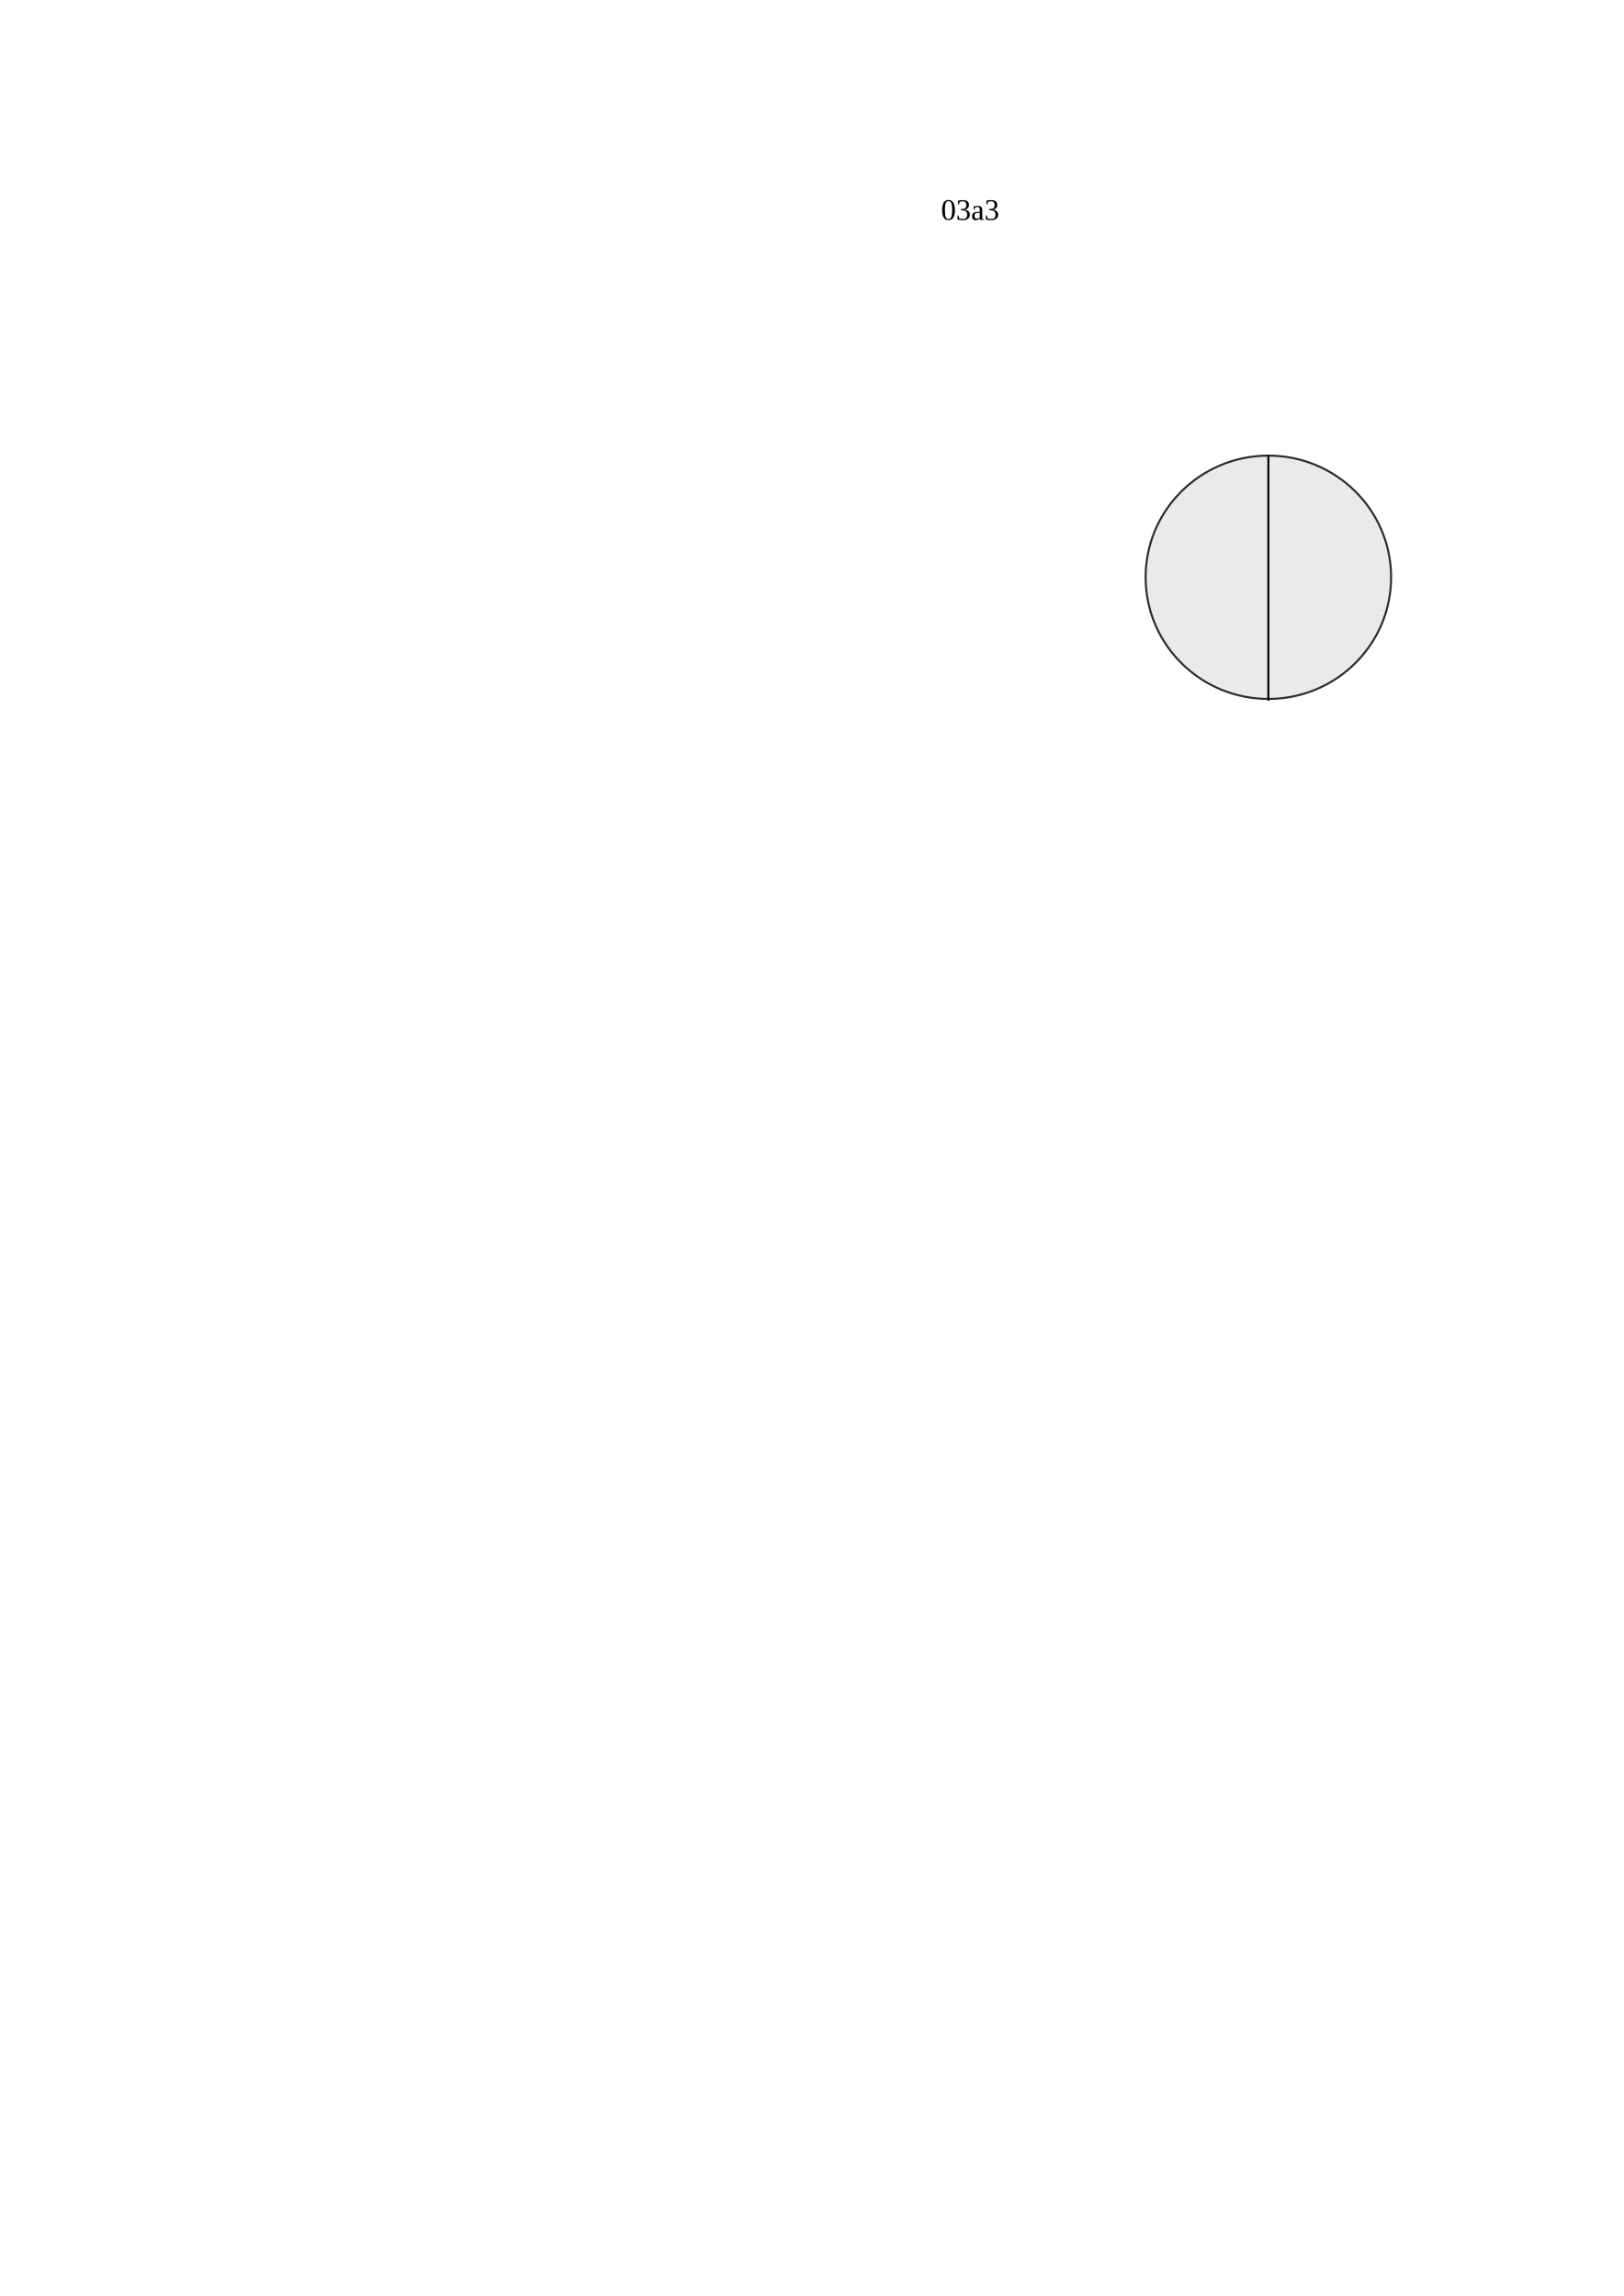
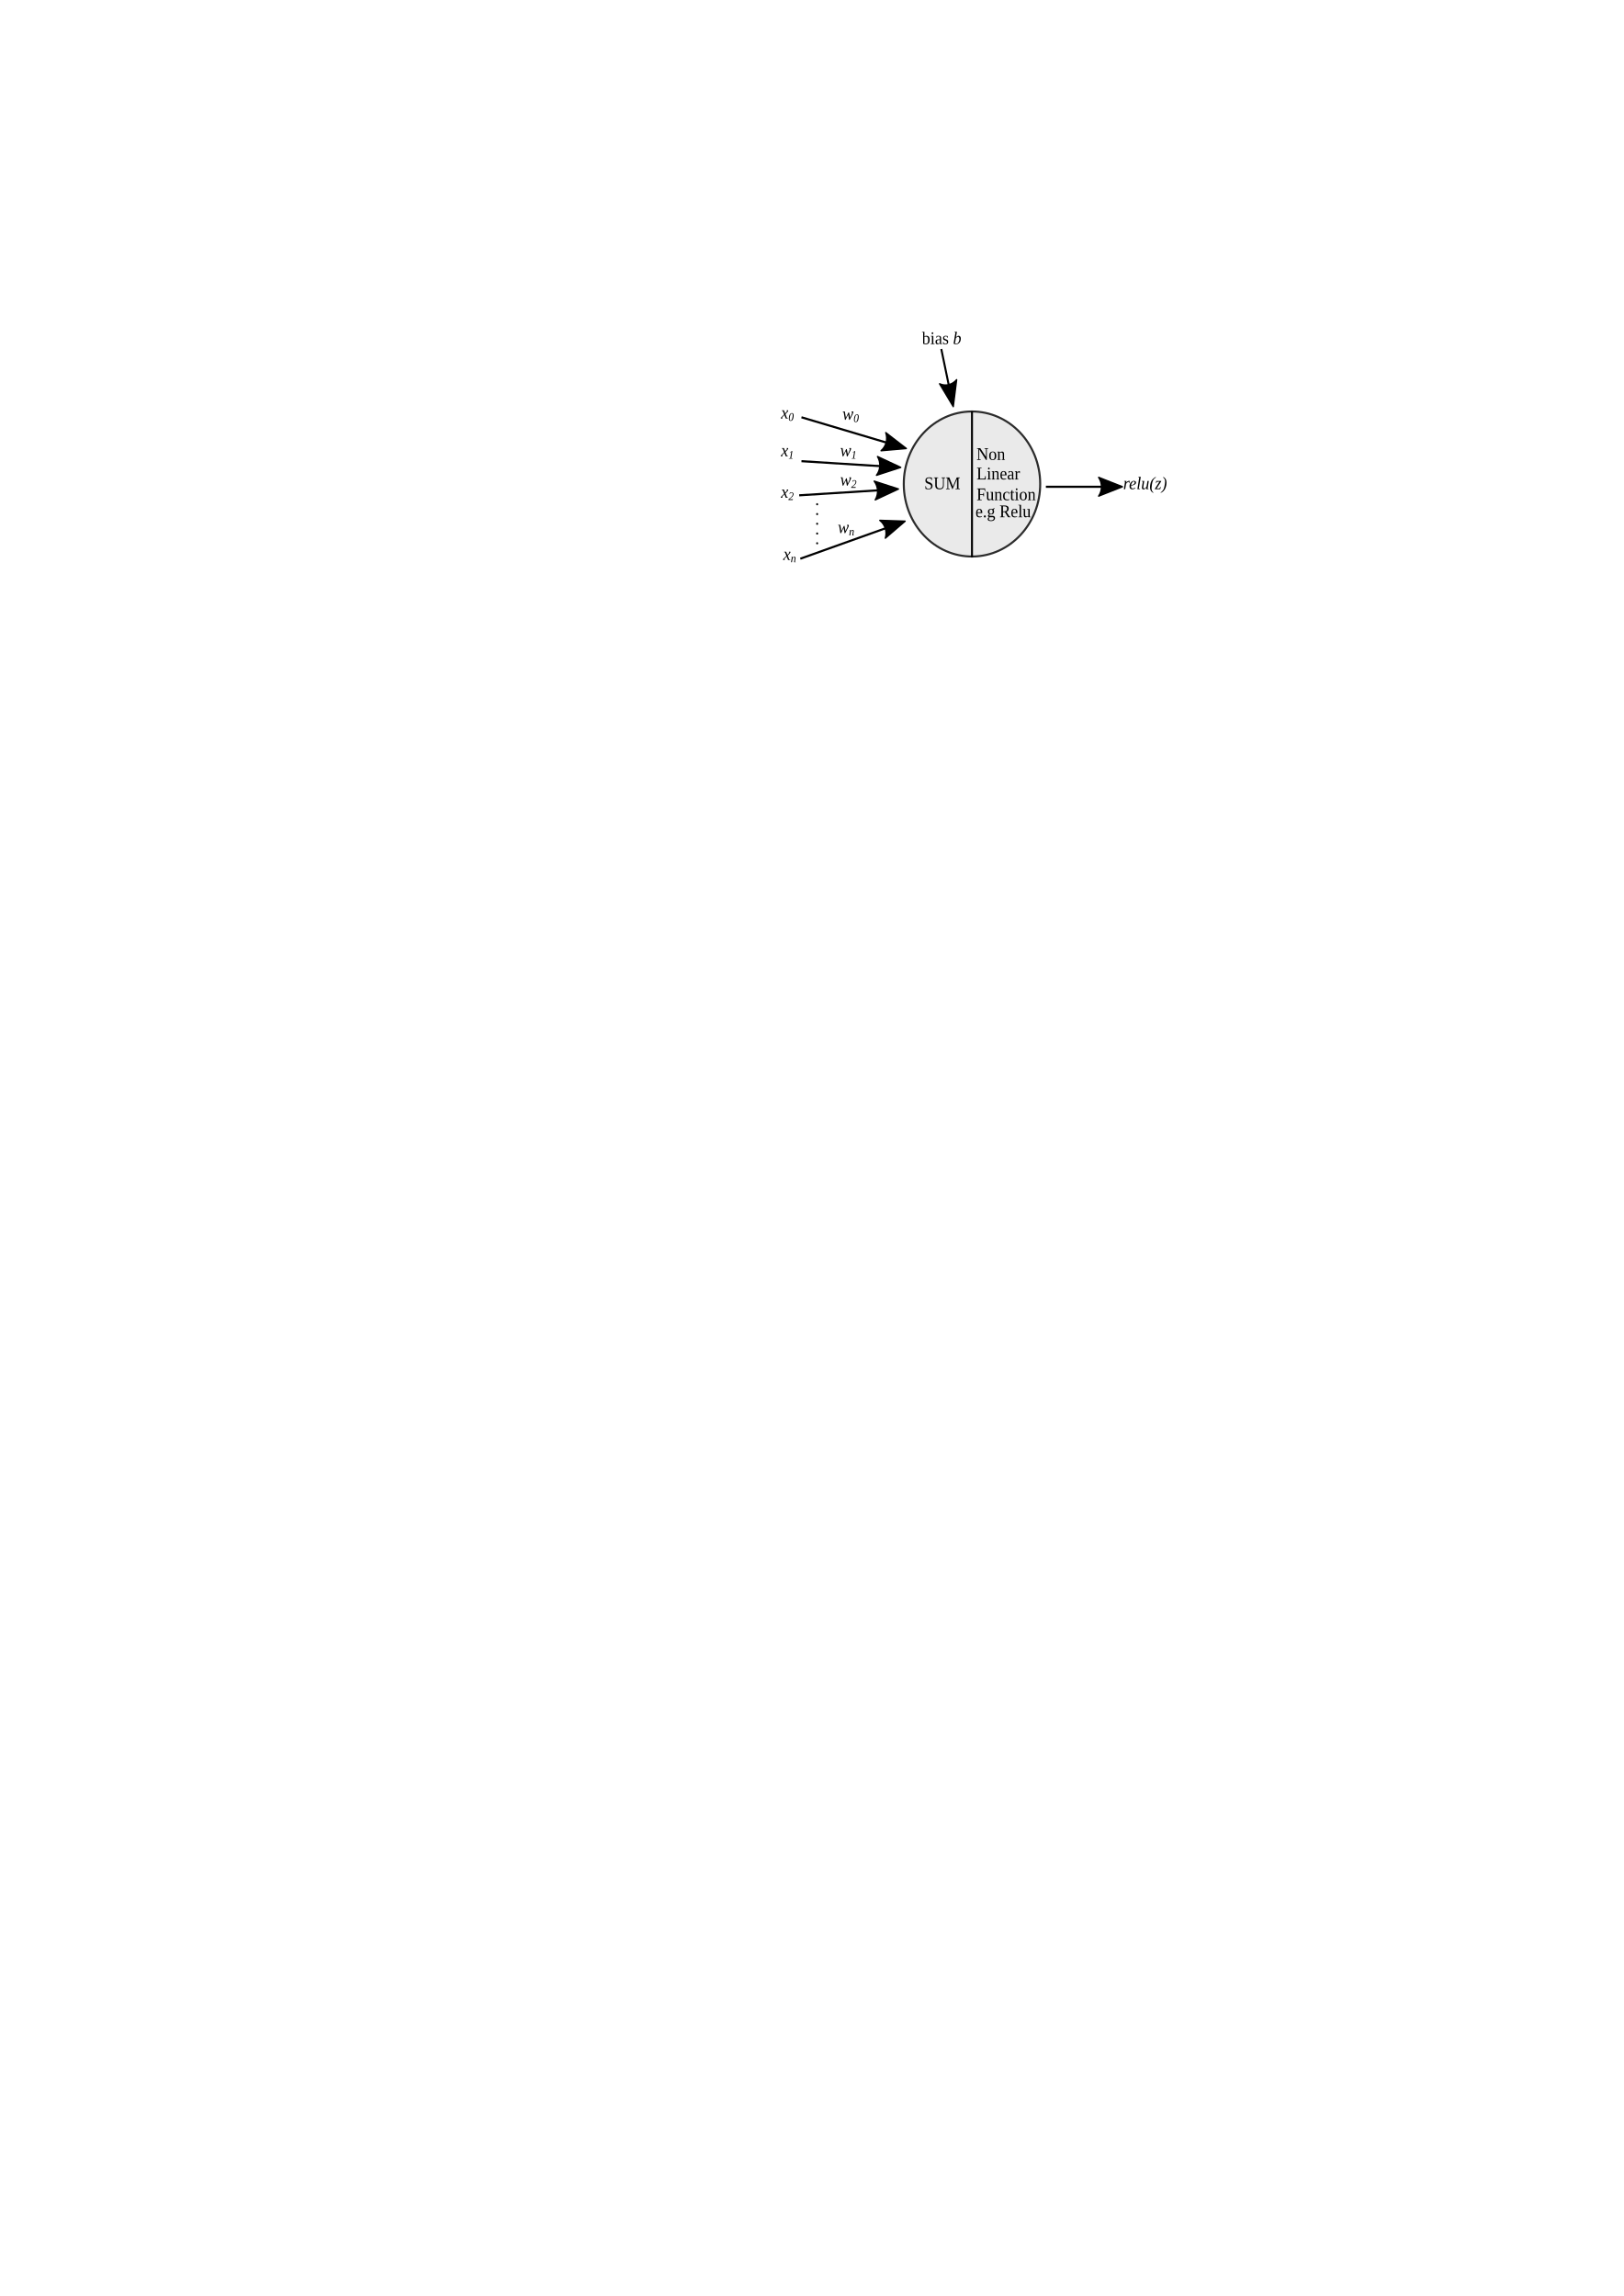
<svg xmlns="http://www.w3.org/2000/svg" width="210mm" height="297mm" viewBox="0 0 210 297" version="1.1" id="svg8">
  <defs id="defs2">
-     </defs>
+     <marker style="overflow:visible;" id="marker12559" refX="0.0" refY="0.0" orient="auto">
+       <path transform="scale(1.1) rotate(180) translate(1,0)" d="M 8.719,4.034 L -2.207,0.016 L 8.719,-4.002 C 6.973,-1.63 6.983,1.616 8.719,4.034 z " style="fill-rule:evenodd;stroke-width:0.625;stroke-linejoin:round;stroke:#000000;stroke-opacity:1;fill:#000000;fill-opacity:1" id="path12557" />
+     </marker>
+     <marker orient="auto" refY="0.0" refX="0.0" id="marker12157" style="overflow:visible;">
+       <path id="path12155" style="fill-rule:evenodd;stroke-width:0.625;stroke-linejoin:round;stroke:#000000;stroke-opacity:1;fill:#000000;fill-opacity:1" d="M 8.719,4.034 L -2.207,0.016 L 8.719,-4.002 C 6.973,-1.63 6.983,1.616 8.719,4.034 z " transform="scale(1.1) rotate(180) translate(1,0)" />
+     </marker>
+     <marker orient="auto" refY="0.0" refX="0.0" id="marker12111" style="overflow:visible;">
+       <path id="path12109" style="fill-rule:evenodd;stroke-width:0.625;stroke-linejoin:round;stroke:#000000;stroke-opacity:1;fill:#000000;fill-opacity:1" d="M 8.719,4.034 L -2.207,0.016 L 8.719,-4.002 C 6.973,-1.63 6.983,1.616 8.719,4.034 z " transform="scale(1.1) rotate(180) translate(1,0)" />
+     </marker>
+     <marker orient="auto" refY="0.0" refX="0.0" id="marker12071" style="overflow:visible;">
+       <path id="path12069" style="fill-rule:evenodd;stroke-width:0.625;stroke-linejoin:round;stroke:#000000;stroke-opacity:1;fill:#000000;fill-opacity:1" d="M 8.719,4.034 L -2.207,0.016 L 8.719,-4.002 C 6.973,-1.63 6.983,1.616 8.719,4.034 z " transform="scale(1.1) rotate(180) translate(1,0)" />
+     </marker>
+     <marker orient="auto" refY="0.0" refX="0.0" id="marker12037" style="overflow:visible;">
+       <path id="path12035" style="fill-rule:evenodd;stroke-width:0.625;stroke-linejoin:round;stroke:#000000;stroke-opacity:1;fill:#000000;fill-opacity:1" d="M 8.719,4.034 L -2.207,0.016 L 8.719,-4.002 C 6.973,-1.63 6.983,1.616 8.719,4.034 z " transform="scale(1.1) rotate(180) translate(1,0)" />
+     </marker>
+     <marker orient="auto" refY="0.0" refX="0.0" id="marker12009" style="overflow:visible;">
+       <path id="path12007" style="fill-rule:evenodd;stroke-width:0.625;stroke-linejoin:round;stroke:#000000;stroke-opacity:1;fill:#000000;fill-opacity:1" d="M 8.719,4.034 L -2.207,0.016 L 8.719,-4.002 C 6.973,-1.63 6.983,1.616 8.719,4.034 z " transform="scale(1.1) rotate(180) translate(1,0)" />
+     </marker>
+     <marker orient="auto" refY="0.0" refX="0.0" id="Arrow2Lend" style="overflow:visible;">
+       <path id="path11746" style="fill-rule:evenodd;stroke-width:0.625;stroke-linejoin:round;stroke:#000000;stroke-opacity:1;fill:#000000;fill-opacity:1" d="M 8.719,4.034 L -2.207,0.016 L 8.719,-4.002 C 6.973,-1.63 6.983,1.616 8.719,4.034 z " transform="scale(1.1) rotate(180) translate(1,0)" />
+     </marker>
+   </defs>
  <g id="layer1">
-     <path style="opacity:0.828;fill:#e6e6e6;fill-opacity:1;stroke:#000000;stroke-width:0.265;stroke-linecap:round;stroke-linejoin:bevel;stroke-miterlimit:4;stroke-dasharray:none;stroke-opacity:1;paint-order:markers fill stroke" id="path12" d="m 148.167,74.75 a 15.875,15.737 0 0 1 15.778,-15.812 15.875,15.737 0 0 1 15.971,15.619 15.875,15.737 0 0 1 -15.735,15.853 15.875,15.737 0 0 1 -16.013,-15.577" />
-     <path style="fill:none;stroke:#000000;stroke-width:0.265px;stroke-linecap:butt;stroke-linejoin:miter;stroke-opacity:1" d="m 164.042,58.875 c 0,10.583 0,21.167 0,31.75" id="path14" />
-     <text xml:space="preserve" style="font-style:normal;font-variant:normal;font-weight:normal;font-stretch:normal;font-size:3.881px;line-height:11;font-family:'Times New Roman';-inkscape-font-specification:'Times New Roman, ';letter-spacing:0px;word-spacing:0px;writing-mode:lr-tb;fill:#000000;fill-opacity:1;stroke:none;stroke-width:0.265" x="150.812" y="73.427" id="text24">
-       <tspan id="tspan22" x="150.812" y="95.789" style="stroke-width:0.265" />
+     <path style="opacity:0.828;fill:#e6e6e6;fill-opacity:1;stroke:#000000;stroke-width:0.265;stroke-linecap:round;stroke-linejoin:bevel;stroke-miterlimit:4;stroke-dasharray:none;stroke-opacity:1;paint-order:markers fill stroke" id="path12" d="m 116.889,62.652 a 8.821,9.38 0 0 1 8.768,-9.424 8.821,9.38 0 0 1 8.875,9.31 8.821,9.38 0 0 1 -8.744,9.449 8.821,9.38 0 0 1 -8.898,-9.285" />
+     <path style="fill:none;stroke:#000000;stroke-width:0.46px;stroke-linecap:butt;stroke-linejoin:miter;stroke-opacity:1" d="m 164.042,58.875 c 0,10.583 0,21.167 0,31.75" id="path14" transform="matrix(0.5556945,0,0,0.5960503,34.55378,18.09715)" />
+     <text xml:space="preserve" style="font-style:normal;font-variant:normal;font-weight:normal;font-stretch:normal;font-size:2.233px;line-height:11;font-family:'Times New Roman';-inkscape-font-specification:'Times New Roman, ';letter-spacing:0px;word-spacing:0px;writing-mode:lr-tb;fill:#000000;fill-opacity:1;stroke:none;stroke-width:0.265" x="133.241" y="70.696" id="text24" transform="scale(0.965554,1.035675)">
+       <tspan id="tspan22" x="133.241" y="83.566" style="stroke-width:0.265" />
    </text>
-     <text xml:space="preserve" style="font-style:normal;font-variant:normal;font-weight:normal;font-stretch:normal;font-size:3.881px;line-height:11;font-family:'Times New Roman';-inkscape-font-specification:'Times New Roman, ';letter-spacing:0px;word-spacing:0px;writing-mode:lr-tb;fill:#000000;fill-opacity:1;stroke:none;stroke-width:0.265" x="121.708" y="28.448" id="text32">
-       <tspan id="tspan30" x="121.708" y="28.448" style="stroke-width:0.265">03a3</tspan>
+     <text xml:space="preserve" style="font-style:normal;font-variant:normal;font-weight:normal;font-stretch:normal;font-size:2.233px;line-height:11;font-family:'Times New Roman';-inkscape-font-specification:'Times New Roman, ';letter-spacing:0px;word-spacing:0px;writing-mode:lr-tb;fill:#000000;fill-opacity:1;stroke:none;stroke-width:0.265" x="116.491" y="44.81" id="text32" transform="scale(0.965554,1.035675)">
+       <tspan id="tspan30" x="116.491" y="57.68" style="stroke-width:0.265" />
    </text>
+     <text xml:space="preserve" style="font-style:normal;font-variant:normal;font-weight:normal;font-stretch:normal;font-size:2.233px;line-height:11;font-family:'Times New Roman';-inkscape-font-specification:'Times New Roman, Normal';font-variant-ligatures:normal;font-variant-caps:normal;font-variant-numeric:normal;font-feature-settings:normal;text-align:start;letter-spacing:0px;word-spacing:0px;writing-mode:lr-tb;text-anchor:start;fill:#000000;fill-opacity:1;stroke:none;stroke-width:0.265" x="123.8" y="61.103" id="text10882" transform="scale(0.965554,1.035675)">
+       <tspan id="tspan10880" x="123.8" y="61.103" style="stroke-width:0.265">SUM</tspan>
+     </text>
+     <text xml:space="preserve" style="font-style:normal;font-variant:normal;font-weight:normal;font-stretch:normal;font-size:2.233px;line-height:11;font-family:'Times New Roman';-inkscape-font-specification:'Times New Roman, Normal';font-variant-ligatures:normal;font-variant-caps:normal;font-variant-numeric:normal;font-feature-settings:normal;text-align:start;letter-spacing:0px;word-spacing:0px;writing-mode:lr-tb;text-anchor:start;fill:#000000;fill-opacity:1;stroke:none;stroke-width:0.265" x="130.805" y="57.448" id="text10886" transform="scale(0.965554,1.035675)">
+       <tspan id="tspan10884" x="130.805" y="57.448" style="stroke-width:0.265">Non</tspan>
+     </text>
+     <text xml:space="preserve" style="font-style:normal;font-variant:normal;font-weight:normal;font-stretch:normal;font-size:2.233px;line-height:11;font-family:'Times New Roman';-inkscape-font-specification:'Times New Roman, Normal';font-variant-ligatures:normal;font-variant-caps:normal;font-variant-numeric:normal;font-feature-settings:normal;text-align:start;letter-spacing:0px;word-spacing:0px;writing-mode:lr-tb;text-anchor:start;fill:#000000;fill-opacity:1;stroke:none;stroke-width:0.265" x="130.805" y="59.885" id="text10890" transform="scale(0.965554,1.035675)">
+       <tspan id="tspan10888" x="130.805" y="59.885" style="stroke-width:0.265">Linear</tspan>
+     </text>
+     <text xml:space="preserve" style="font-style:normal;font-variant:normal;font-weight:normal;font-stretch:normal;font-size:2.233px;line-height:11;font-family:'Times New Roman';-inkscape-font-specification:'Times New Roman, Normal';font-variant-ligatures:normal;font-variant-caps:normal;font-variant-numeric:normal;font-feature-settings:normal;text-align:start;letter-spacing:0px;word-spacing:0px;writing-mode:lr-tb;text-anchor:start;fill:#000000;fill-opacity:1;stroke:none;stroke-width:0.265" x="130.805" y="62.473" id="text10894" transform="scale(0.965554,1.035675)">
+       <tspan id="tspan10892" x="130.805" y="62.473" style="stroke-width:0.265">Function</tspan>
+     </text>
+     <path style="fill:none;stroke:#000000;stroke-width:0.46;stroke-linecap:butt;stroke-linejoin:miter;stroke-miterlimit:4;stroke-dasharray:none;stroke-opacity:1;marker-end:url(#Arrow2Lend)" d="m 105.833,41.677 c 7.938,2.205 15.875,4.41 23.812,6.615" id="path10896" transform="matrix(0.5556945,0,0,0.5960503,44.84571,29.1365)" />
+     <path style="fill:none;stroke:#000000;stroke-width:0.46px;stroke-linecap:butt;stroke-linejoin:miter;stroke-opacity:1;marker-end:url(#marker12009)" d="m 105.833,49.615 c 7.497,0.441 14.993,0.882 22.49,1.323" id="path10900" transform="matrix(0.5556945,0,0,0.5960503,44.84571,30.08273)" />
+     <path style="fill:none;stroke:#000000;stroke-width:0.46px;stroke-linecap:butt;stroke-linejoin:miter;stroke-opacity:1;marker-end:url(#marker12037)" d="m 105.833,54.906 c 7.497,-0.441 14.993,-0.882 22.49,-1.323" id="path10904" transform="matrix(0.5556945,0,0,0.5960503,44.55166,31.34437)" />
+     <path style="fill:none;stroke:#000000;stroke-width:0.46px;stroke-linecap:butt;stroke-linejoin:miter;stroke-opacity:1;marker-end:url(#marker12071)" d="m 107.156,73.427 c 7.938,-2.646 15.875,-5.292 23.812,-7.938" id="path10908" transform="matrix(0.5556945,0,0,0.5960503,43.96355,28.50568)" />
+     <path style="fill:none;stroke:#000000;stroke-width:0.46px;stroke-linecap:butt;stroke-linejoin:miter;stroke-opacity:1;marker-end:url(#marker12157)" d="m 162.719,56.229 c 5.733,0 11.465,0 17.198,0" id="path10916" transform="matrix(0.5556945,0,0,0.5960503,44.84571,29.45191)" />
+     <text xml:space="preserve" style="font-style:normal;font-variant:normal;font-weight:normal;font-stretch:normal;font-size:2.233px;line-height:11;font-family:'Times New Roman';-inkscape-font-specification:'Times New Roman, Normal';font-variant-ligatures:normal;font-variant-caps:normal;font-variant-numeric:normal;font-feature-settings:normal;text-align:start;letter-spacing:0px;word-spacing:0px;writing-mode:lr-tb;text-anchor:start;fill:#000000;fill-opacity:1;stroke:none;stroke-width:0.265" x="108.116" y="64.605" id="text12233" transform="scale(0.965554,1.035675)">
+       <tspan id="tspan12231" x="108.116" y="77.475" style="stroke-width:0.265" />
+     </text>
+     <text xml:space="preserve" style="font-style:normal;font-variant:normal;font-weight:normal;font-stretch:normal;font-size:2.233px;line-height:11;font-family:'Times New Roman';-inkscape-font-specification:'Times New Roman, Normal';font-variant-ligatures:normal;font-variant-caps:normal;font-variant-numeric:normal;font-feature-settings:normal;text-align:start;letter-spacing:0px;word-spacing:0px;writing-mode:lr-tb;text-anchor:start;fill:#000000;fill-opacity:1;stroke:none;stroke-width:0.265" x="109.182" y="63.082" id="text12239" transform="scale(0.965554,1.035675)">
+       <tspan id="tspan12237" x="109.182" y="63.082" style="stroke-width:0.265">.</tspan>
+     </text>
+     <text xml:space="preserve" style="font-style:normal;font-variant:normal;font-weight:normal;font-stretch:normal;font-size:2.233px;line-height:11;font-family:'Times New Roman';-inkscape-font-specification:'Times New Roman, Normal';font-variant-ligatures:normal;font-variant-caps:normal;font-variant-numeric:normal;font-feature-settings:normal;text-align:start;letter-spacing:0px;word-spacing:0px;writing-mode:lr-tb;text-anchor:start;fill:#000000;fill-opacity:1;stroke:none;stroke-width:0.265" x="109.182" y="64.301" id="text12239-7" transform="scale(0.965554,1.035675)">
+       <tspan id="tspan12237-2" x="109.182" y="64.301" style="stroke-width:0.265">.</tspan>
+     </text>
+     <text xml:space="preserve" style="font-style:normal;font-variant:normal;font-weight:normal;font-stretch:normal;font-size:2.233px;line-height:11;font-family:'Times New Roman';-inkscape-font-specification:'Times New Roman, Normal';font-variant-ligatures:normal;font-variant-caps:normal;font-variant-numeric:normal;font-feature-settings:normal;text-align:start;letter-spacing:0px;word-spacing:0px;writing-mode:lr-tb;text-anchor:start;fill:#000000;fill-opacity:1;stroke:none;stroke-width:0.265" x="109.182" y="65.519" id="text12239-2" transform="scale(0.965554,1.035675)">
+       <tspan id="tspan12237-6" x="109.182" y="65.519" style="stroke-width:0.265">.</tspan>
+     </text>
+     <text xml:space="preserve" style="font-style:normal;font-variant:normal;font-weight:normal;font-stretch:normal;font-size:2.233px;line-height:11;font-family:'Times New Roman';-inkscape-font-specification:'Times New Roman, Normal';font-variant-ligatures:normal;font-variant-caps:normal;font-variant-numeric:normal;font-feature-settings:normal;text-align:start;letter-spacing:0px;word-spacing:0px;writing-mode:lr-tb;text-anchor:start;fill:#000000;fill-opacity:1;stroke:none;stroke-width:0.265" x="109.182" y="66.737" id="text12239-20" transform="scale(0.965554,1.035675)">
+       <tspan id="tspan12237-0" x="109.182" y="66.737" style="stroke-width:0.265">.</tspan>
+     </text>
+     <text xml:space="preserve" style="font-style:normal;font-variant:normal;font-weight:normal;font-stretch:normal;font-size:2.233px;line-height:11;font-family:'Times New Roman';-inkscape-font-specification:'Times New Roman, Normal';font-variant-ligatures:normal;font-variant-caps:normal;font-variant-numeric:normal;font-feature-settings:normal;text-align:start;letter-spacing:0px;word-spacing:0px;writing-mode:lr-tb;text-anchor:start;fill:#000000;fill-opacity:1;stroke:none;stroke-width:0.265" x="109.182" y="67.955" id="text12239-20-5" transform="scale(0.965554,1.035675)">
+       <tspan id="tspan12237-0-3" x="109.182" y="67.955" style="stroke-width:0.265">.</tspan>
+     </text>
+     <text xml:space="preserve" style="font-style:normal;font-variant:normal;font-weight:normal;font-stretch:normal;font-size:2.233px;line-height:11;font-family:'Times New Roman';-inkscape-font-specification:'Times New Roman, Normal';font-variant-ligatures:normal;font-variant-caps:normal;font-variant-numeric:normal;font-feature-settings:normal;text-align:start;letter-spacing:0px;word-spacing:0px;writing-mode:lr-tb;text-anchor:start;fill:#000000;fill-opacity:1;stroke:none;stroke-width:0.265" x="104.614" y="52.271" id="text12295" transform="scale(0.965554,1.035675)">
+       <tspan id="tspan12293" x="104.614" y="52.271" style="font-style:italic;font-variant:normal;font-weight:normal;font-stretch:normal;font-family:'Times New Roman';-inkscape-font-specification:'Times New Roman,  Italic';stroke-width:0.265">x<tspan style="font-style:italic;font-variant:normal;font-weight:normal;font-stretch:normal;font-size:1.452px;font-family:'Times New Roman';-inkscape-font-specification:'Times New Roman,  Italic';baseline-shift:sub;stroke-width:0.265" id="tspan12348">0</tspan>
+       </tspan>
+     </text>
+     <text xml:space="preserve" style="font-style:normal;font-variant:normal;font-weight:normal;font-stretch:normal;font-size:2.233px;line-height:11;font-family:'Times New Roman';-inkscape-font-specification:'Times New Roman, Normal';font-variant-ligatures:normal;font-variant-caps:normal;font-variant-numeric:normal;font-feature-settings:normal;text-align:start;letter-spacing:0px;word-spacing:0px;writing-mode:lr-tb;text-anchor:start;fill:#000000;fill-opacity:1;stroke:none;stroke-width:0.265" x="104.918" y="69.935" id="text12295-7" transform="scale(0.965554,1.035675)">
+       <tspan id="tspan12293-6" x="104.918" y="69.935" style="font-style:italic;font-variant:normal;font-weight:normal;font-stretch:normal;font-family:'Times New Roman';-inkscape-font-specification:'Times New Roman,  Italic';stroke-width:0.265">x<tspan style="font-style:italic;font-variant:normal;font-weight:normal;font-stretch:normal;font-size:1.452px;font-family:'Times New Roman';-inkscape-font-specification:'Times New Roman,  Italic';baseline-shift:sub;stroke-width:0.265" id="tspan12350">n</tspan>
+       </tspan>
+     </text>
+     <text xml:space="preserve" style="font-style:normal;font-variant:normal;font-weight:normal;font-stretch:normal;font-size:2.233px;line-height:11;font-family:'Times New Roman';-inkscape-font-specification:'Times New Roman, Normal';font-variant-ligatures:normal;font-variant-caps:normal;font-variant-numeric:normal;font-feature-settings:normal;text-align:start;letter-spacing:0px;word-spacing:0px;writing-mode:lr-tb;text-anchor:start;fill:#000000;fill-opacity:1;stroke:none;stroke-width:0.265" x="104.614" y="62.169" id="text12295-2" transform="scale(0.965554,1.035675)">
+       <tspan id="tspan12293-4" x="104.614" y="62.169" style="font-style:italic;font-variant:normal;font-weight:normal;font-stretch:normal;font-family:'Times New Roman';-inkscape-font-specification:'Times New Roman,  Italic';stroke-width:0.265">x<tspan style="font-style:italic;font-variant:normal;font-weight:normal;font-stretch:normal;font-size:1.452px;font-family:'Times New Roman';-inkscape-font-specification:'Times New Roman,  Italic';baseline-shift:sub;stroke-width:0.265" id="tspan12340">2</tspan>
+       </tspan>
+     </text>
+     <text xml:space="preserve" style="font-style:normal;font-variant:normal;font-weight:normal;font-stretch:normal;font-size:2.233px;line-height:11;font-family:'Times New Roman';-inkscape-font-specification:'Times New Roman, Normal';font-variant-ligatures:normal;font-variant-caps:normal;font-variant-numeric:normal;font-feature-settings:normal;text-align:start;letter-spacing:0px;word-spacing:0px;writing-mode:lr-tb;text-anchor:start;fill:#000000;fill-opacity:1;stroke:none;stroke-width:0.265" x="123.496" y="42.982" id="text12364" transform="scale(0.965554,1.035675)">
+       <tspan id="tspan12362" x="123.496" y="42.982" style="stroke-width:0.265">bias <tspan style="font-style:italic;font-variant:normal;font-weight:normal;font-stretch:normal;font-family:'Times New Roman';-inkscape-font-specification:'Times New Roman,  Italic';stroke-width:0.265" id="tspan12366">b</tspan>
+       </tspan>
+     </text>
+     <text xml:space="preserve" style="font-style:normal;font-variant:normal;font-weight:normal;font-stretch:normal;font-size:2.233px;line-height:11;font-family:'Times New Roman';-inkscape-font-specification:'Times New Roman, Normal';font-variant-ligatures:normal;font-variant-caps:normal;font-variant-numeric:normal;font-feature-settings:normal;text-align:start;letter-spacing:0px;word-spacing:0px;writing-mode:lr-tb;text-anchor:start;fill:#000000;fill-opacity:1;stroke:none;stroke-width:0.265" x="130.652" y="64.605" id="text12436" transform="scale(0.9655541,1.035675)">
+       <tspan id="tspan12434" x="130.652" y="64.605" style="stroke-width:0.265">e.g Relu</tspan>
+     </text>
+     <text xml:space="preserve" style="font-style:normal;font-variant:normal;font-weight:normal;font-stretch:normal;font-size:2.233px;line-height:11;font-family:'Times New Roman';-inkscape-font-specification:'Times New Roman, Normal';font-variant-ligatures:normal;font-variant-caps:normal;font-variant-numeric:normal;font-feature-settings:normal;text-align:start;letter-spacing:0px;word-spacing:0px;writing-mode:lr-tb;text-anchor:start;fill:#000000;fill-opacity:1;stroke:none;stroke-width:0.265" x="150.448" y="61.103" id="text12448" transform="scale(0.965554,1.035675)">
+       <tspan id="tspan12446" x="150.448" y="61.103" style="font-style:italic;font-variant:normal;font-weight:normal;font-stretch:normal;font-family:'Times New Roman';-inkscape-font-specification:'Times New Roman,  Italic';stroke-width:0.265">relu(z) </tspan>
+     </text>
+     <text xml:space="preserve" style="font-style:normal;font-variant:normal;font-weight:normal;font-stretch:normal;font-size:2.233px;line-height:11;font-family:'Times New Roman';-inkscape-font-specification:'Times New Roman, Normal';font-variant-ligatures:normal;font-variant-caps:normal;font-variant-numeric:normal;font-feature-settings:normal;text-align:start;letter-spacing:0px;word-spacing:0px;writing-mode:lr-tb;text-anchor:start;fill:#000000;fill-opacity:1;stroke:none;stroke-width:0.265" x="112.836" y="52.423" id="text12295-3" transform="scale(0.965554,1.035675)">
+       <tspan id="tspan12293-5" x="112.836" y="52.423" style="font-style:italic;font-variant:normal;font-weight:normal;font-stretch:normal;font-family:'Times New Roman';-inkscape-font-specification:'Times New Roman,  Italic';stroke-width:0.265">w<tspan style="font-style:italic;font-variant:normal;font-weight:normal;font-stretch:normal;font-size:1.452px;font-family:'Times New Roman';-inkscape-font-specification:'Times New Roman,  Italic';baseline-shift:sub;stroke-width:0.265" id="tspan12348-6">0</tspan>
+       </tspan>
+     </text>
+     <text xml:space="preserve" style="font-style:normal;font-variant:normal;font-weight:normal;font-stretch:normal;font-size:2.233px;line-height:11;font-family:'Times New Roman';-inkscape-font-specification:'Times New Roman, Normal';font-variant-ligatures:normal;font-variant-caps:normal;font-variant-numeric:normal;font-feature-settings:normal;text-align:start;letter-spacing:0px;word-spacing:0px;writing-mode:lr-tb;text-anchor:start;fill:#000000;fill-opacity:1;stroke:none;stroke-width:0.265" x="104.614" y="56.992" id="text12295-5" transform="scale(0.965554,1.035675)">
+       <tspan id="tspan12293-1" x="104.614" y="56.992" style="font-style:italic;font-variant:normal;font-weight:normal;font-stretch:normal;font-family:'Times New Roman';-inkscape-font-specification:'Times New Roman,  Italic';stroke-width:0.265">x<tspan style="font-style:italic;font-variant:normal;font-weight:normal;font-stretch:normal;font-size:1.452px;font-family:'Times New Roman';-inkscape-font-specification:'Times New Roman,  Italic';baseline-shift:sub;stroke-width:0.265" id="tspan12297-9">1</tspan>
+       </tspan>
+     </text>
+     <text xml:space="preserve" style="font-style:normal;font-variant:normal;font-weight:normal;font-stretch:normal;font-size:2.233px;line-height:11;font-family:'Times New Roman';-inkscape-font-specification:'Times New Roman, Normal';font-variant-ligatures:normal;font-variant-caps:normal;font-variant-numeric:normal;font-feature-settings:normal;text-align:start;letter-spacing:0px;word-spacing:0px;writing-mode:lr-tb;text-anchor:start;fill:#000000;fill-opacity:1;stroke:none;stroke-width:0.265" x="112.532" y="56.992" id="text12295-5-9" transform="scale(0.965554,1.035675)">
+       <tspan id="tspan12293-1-1" x="112.532" y="56.992" style="font-style:italic;font-variant:normal;font-weight:normal;font-stretch:normal;font-family:'Times New Roman';-inkscape-font-specification:'Times New Roman,  Italic';stroke-width:0.265">w<tspan style="font-style:italic;font-variant:normal;font-weight:normal;font-stretch:normal;font-size:1.452px;font-family:'Times New Roman';-inkscape-font-specification:'Times New Roman,  Italic';baseline-shift:sub;stroke-width:0.265" id="tspan12297-9-5">1</tspan>
+       </tspan>
+     </text>
+     <text xml:space="preserve" style="font-style:normal;font-variant:normal;font-weight:normal;font-stretch:normal;font-size:2.233px;line-height:11;font-family:'Times New Roman';-inkscape-font-specification:'Times New Roman, Normal';font-variant-ligatures:normal;font-variant-caps:normal;font-variant-numeric:normal;font-feature-settings:normal;text-align:start;letter-spacing:0px;word-spacing:0px;writing-mode:lr-tb;text-anchor:start;fill:#000000;fill-opacity:1;stroke:none;stroke-width:0.265" x="112.532" y="60.646" id="text12295-2-8" transform="scale(0.965554,1.035675)">
+       <tspan id="tspan12293-4-3" x="112.532" y="60.646" style="font-style:italic;font-variant:normal;font-weight:normal;font-stretch:normal;font-family:'Times New Roman';-inkscape-font-specification:'Times New Roman,  Italic';stroke-width:0.265">w<tspan style="font-style:italic;font-variant:normal;font-weight:normal;font-stretch:normal;font-size:1.452px;font-family:'Times New Roman';-inkscape-font-specification:'Times New Roman,  Italic';baseline-shift:sub;stroke-width:0.265" id="tspan12340-4">2</tspan>
+       </tspan>
+     </text>
+     <text xml:space="preserve" style="font-style:normal;font-variant:normal;font-weight:normal;font-stretch:normal;font-size:2.233px;line-height:11;font-family:'Times New Roman';-inkscape-font-specification:'Times New Roman, Normal';font-variant-ligatures:normal;font-variant-caps:normal;font-variant-numeric:normal;font-feature-settings:normal;text-align:start;letter-spacing:0px;word-spacing:0px;writing-mode:lr-tb;text-anchor:start;fill:#000000;fill-opacity:1;stroke:none;stroke-width:0.265" x="112.227" y="66.585" id="text12295-2-2" transform="scale(0.965554,1.035675)">
+       <tspan id="tspan12293-4-2" x="112.227" y="66.585" style="font-style:italic;font-variant:normal;font-weight:normal;font-stretch:normal;font-family:'Times New Roman';-inkscape-font-specification:'Times New Roman,  Italic';stroke-width:0.265">w<tspan style="font-size:1.452px;baseline-shift:sub;stroke-width:0.265" id="tspan12533">n</tspan>
+       </tspan>
+     </text>
+     <path style="fill:none;stroke:#000000;stroke-width:0.46px;stroke-linecap:butt;stroke-linejoin:miter;stroke-opacity:1;marker-end:url(#marker12559)" d="m 138.906,25.802 c 0.882,3.969 1.764,7.938 2.646,11.906" id="path12547" transform="matrix(0.5556945,0,0,0.5960503,44.55166,29.76732)" />
  </g>
</svg>
